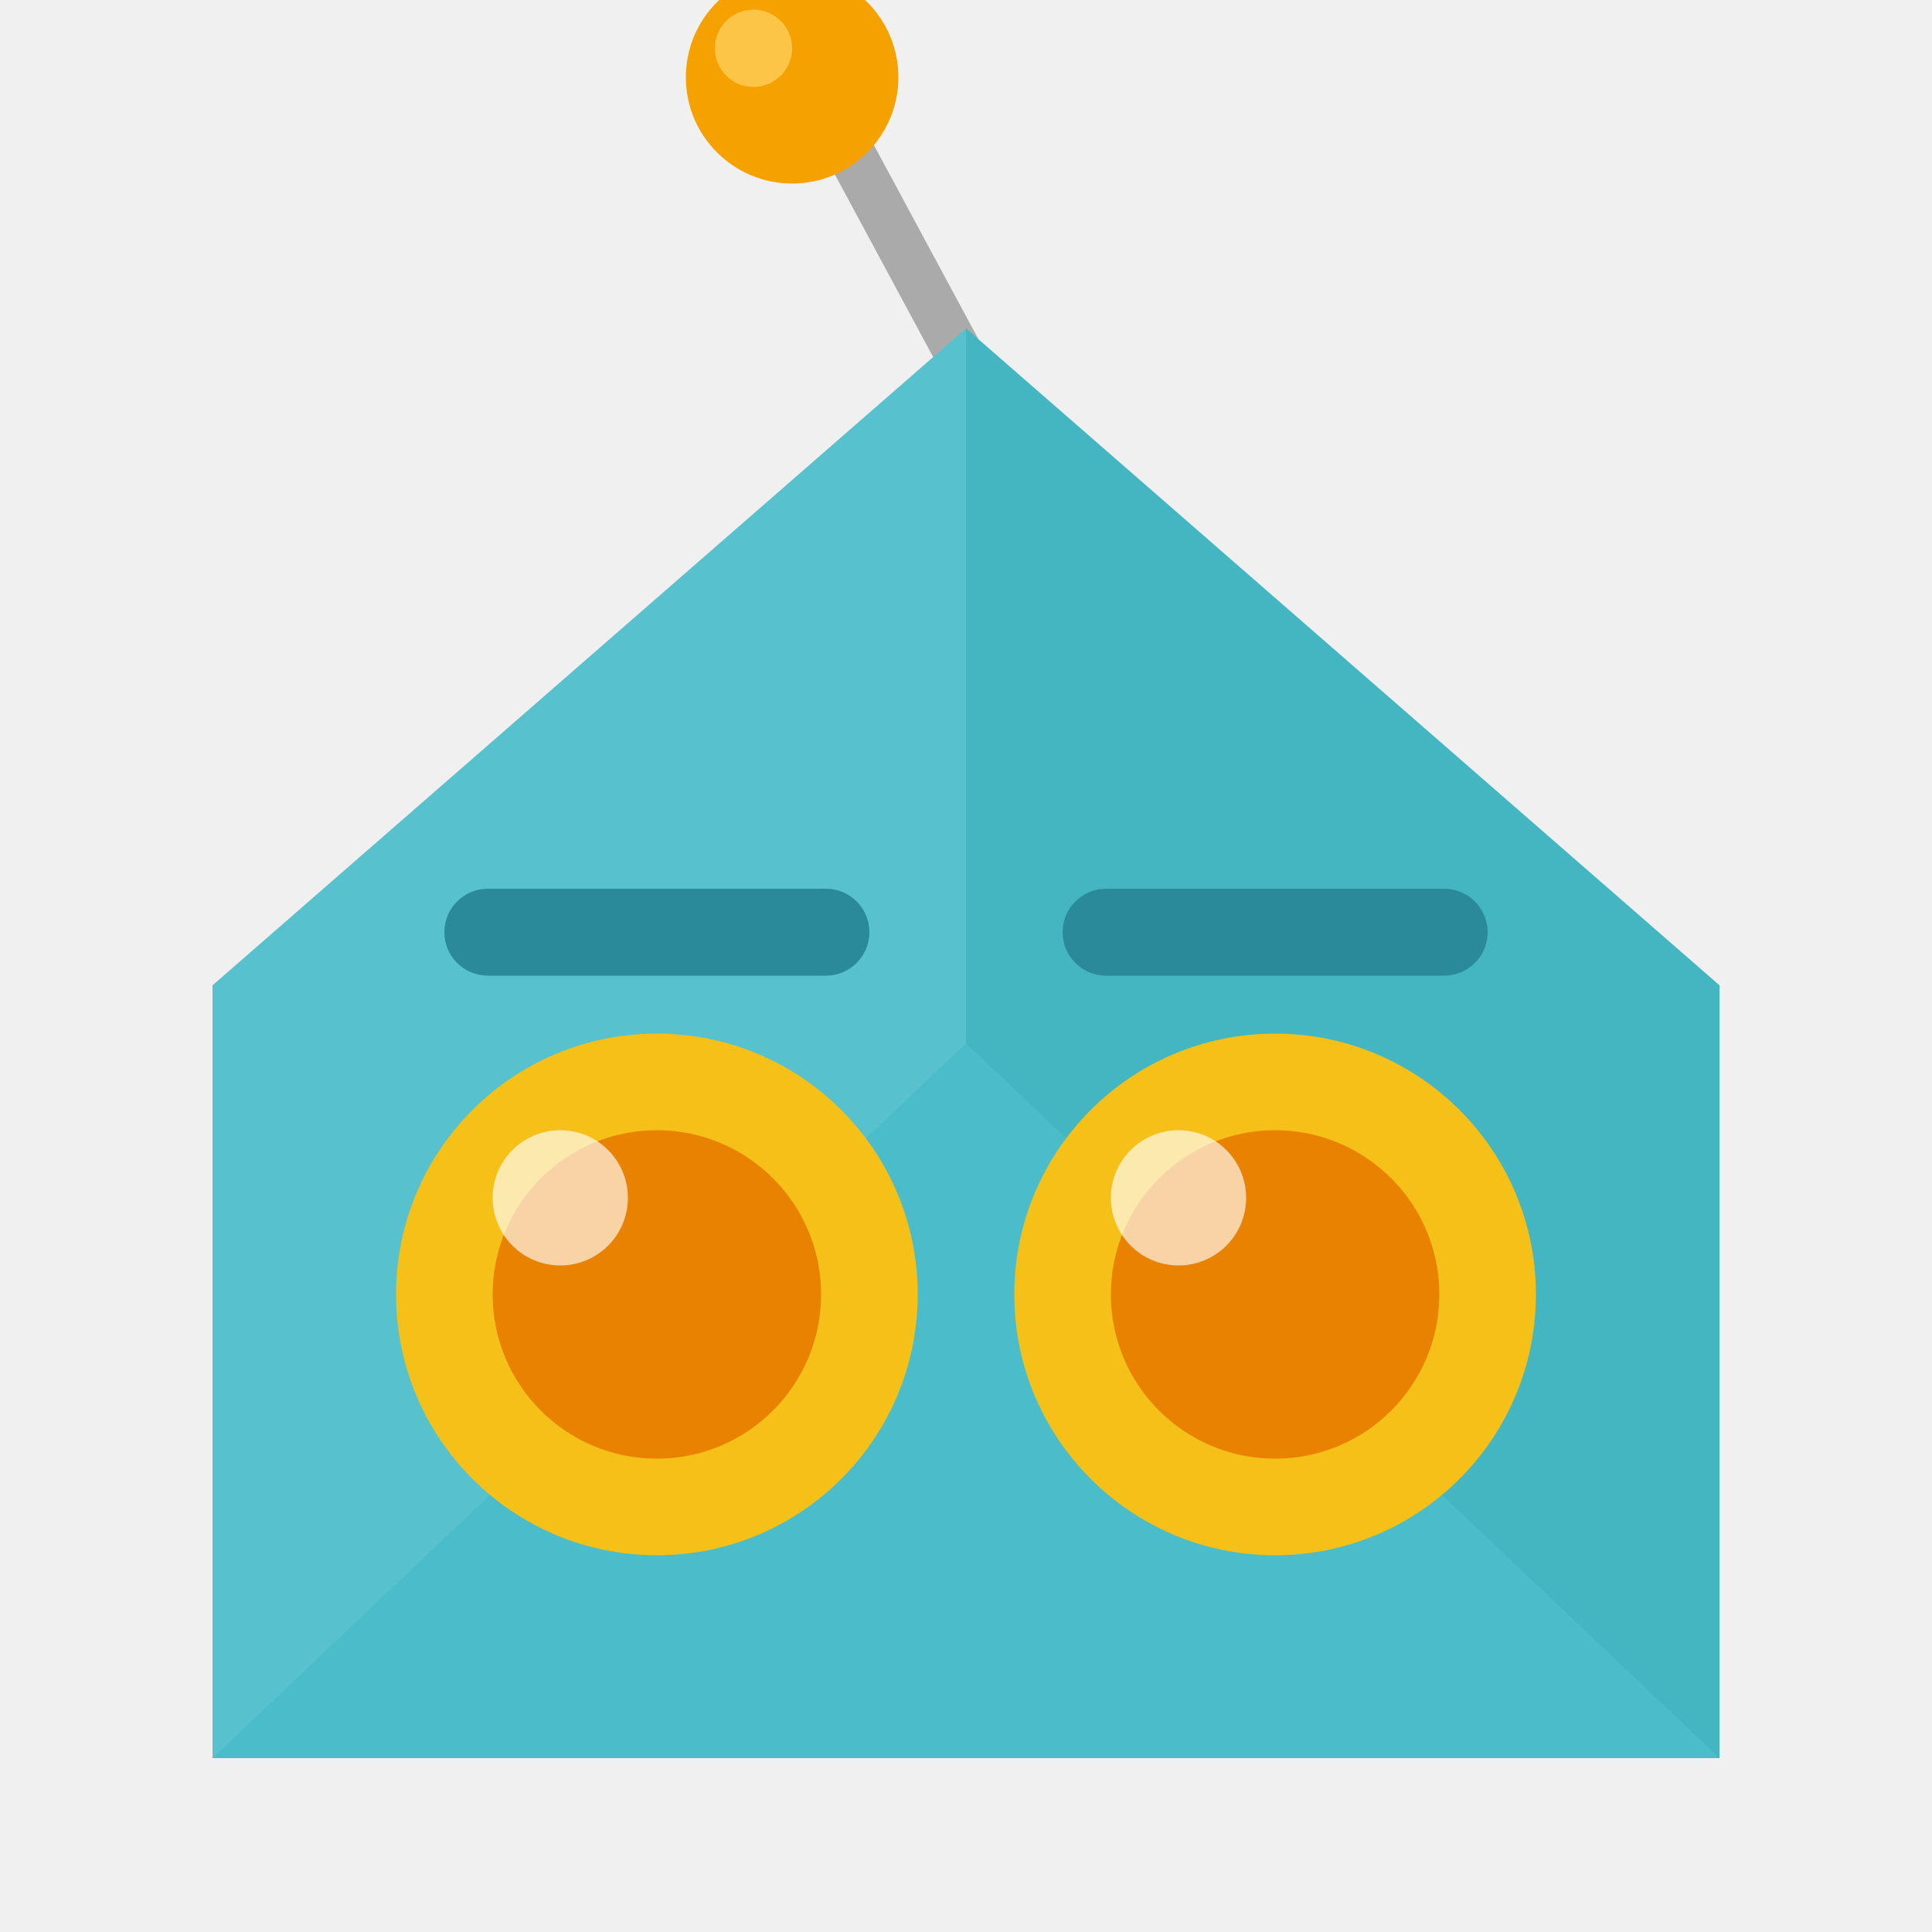
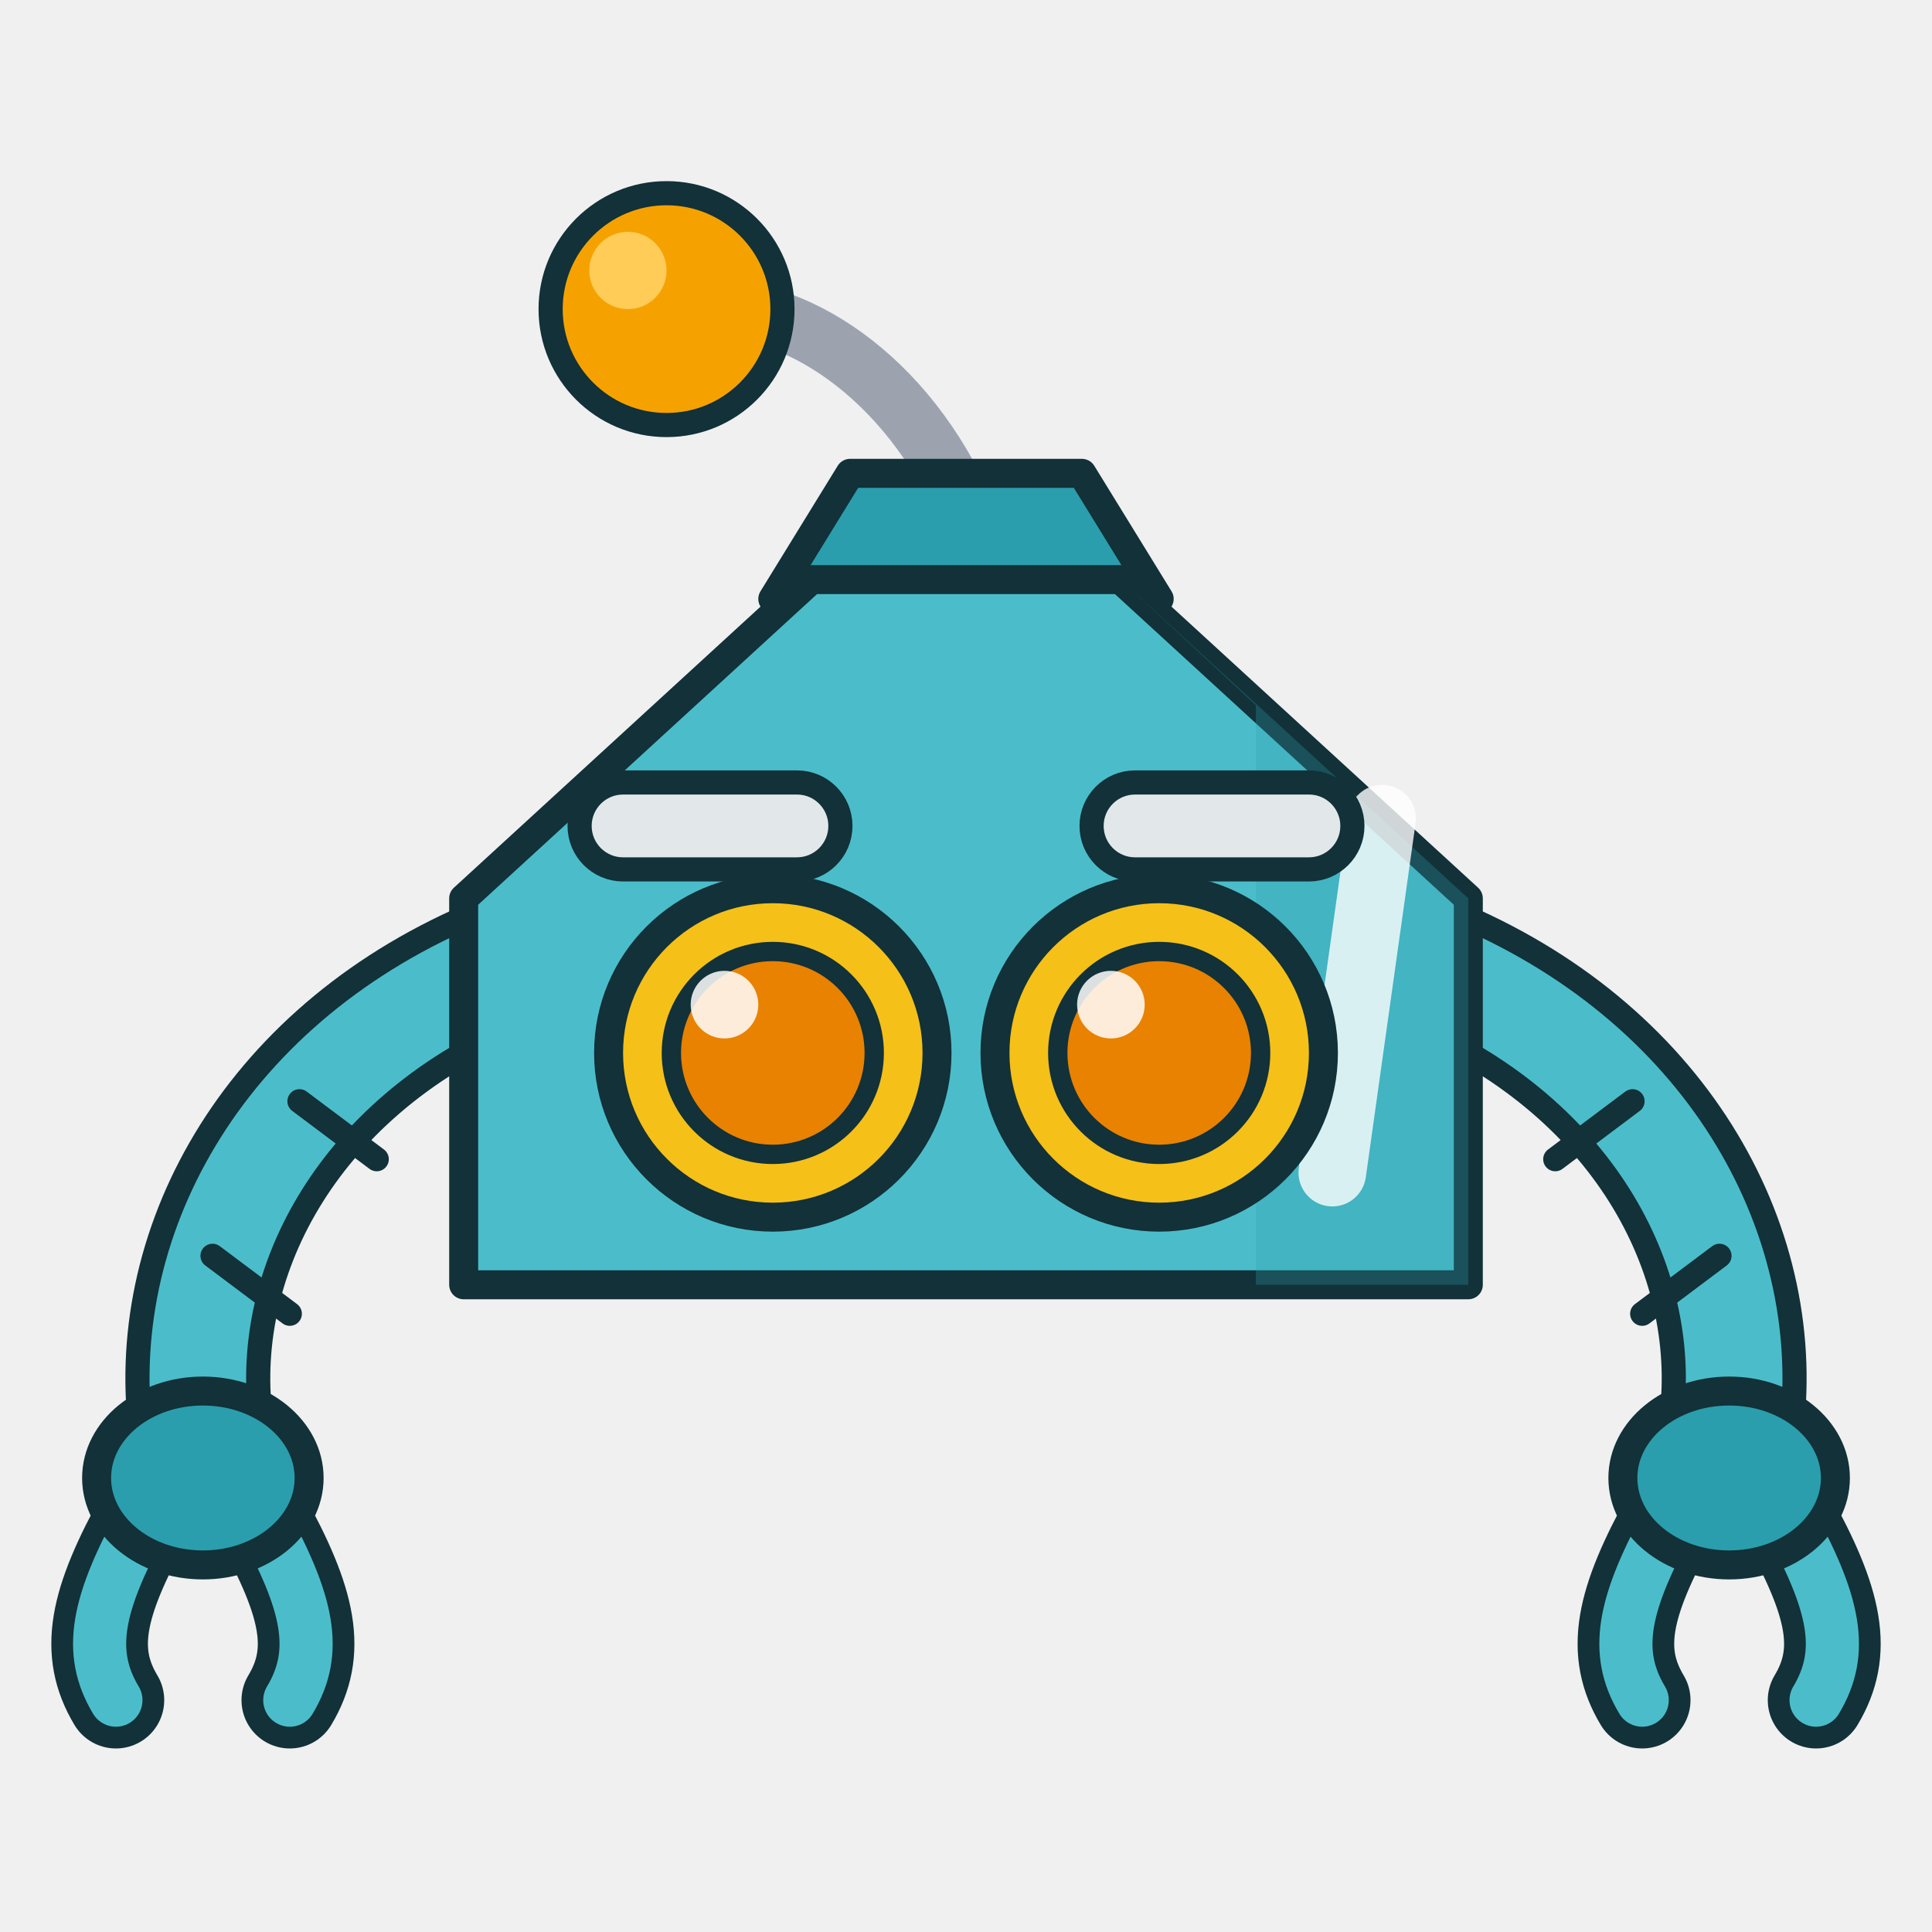
- <svg xmlns="http://www.w3.org/2000/svg" viewBox="0 0 100 100">
-   <line x1="50" y1="19" x2="43" y2="6" stroke="#AAAAAA" stroke-width="2.5" stroke-linecap="round" />
-   <circle cx="41" cy="4" r="5.5" fill="#F5A200" />
-   <circle cx="39" cy="2.5" r="2" fill="#FFD060" opacity="0.75" />
-   <polygon points="11,91 89,91 89,51 50,17 11,51" fill="#4BBDCA" />
-   <polygon points="50,17 89,51 89,91 50,54" fill="#2A9EAD" opacity="0.25" />
-   <polygon points="11,51 50,17 50,54 11,91" fill="white" opacity="0.07" />
-   <rect x="23" y="46" width="22" height="4.5" rx="2.25" fill="#2A8A9A" />
-   <rect x="55" y="46" width="22" height="4.5" rx="2.25" fill="#2A8A9A" />
-   <circle cx="34" cy="67" r="13.5" fill="#F5C018" />
-   <circle cx="66" cy="67" r="13.5" fill="#F5C018" />
-   <circle cx="34" cy="67" r="8.5" fill="#E88200" />
-   <circle cx="66" cy="67" r="8.5" fill="#E88200" />
-   <circle cx="29" cy="62" r="3.5" fill="white" opacity="0.65" />
-   <circle cx="61" cy="62" r="3.5" fill="white" opacity="0.65" />
+ <svg xmlns="http://www.w3.org/2000/svg" viewBox="0 -29 200 200">
+   <path d="M 50 72 C 28 82 18 102 21 120" stroke="#123138" stroke-width="15" fill="none" stroke-linecap="round" />
+   <path d="M 50 72 C 28 82 18 102 21 120" stroke="#4BBDCA" stroke-width="10" fill="none" stroke-linecap="round" />
+   <line x1="31" y1="85" x2="39" y2="91" stroke="#123138" stroke-width="2.5" stroke-linecap="round" />
+   <line x1="22" y1="101" x2="30" y2="107" stroke="#123138" stroke-width="2.5" stroke-linecap="round" />
+   <path d="M 150 72 C 172 82 182 102 179 120" stroke="#123138" stroke-width="15" fill="none" stroke-linecap="round" />
+   <path d="M 150 72 C 172 82 182 102 179 120" stroke="#4BBDCA" stroke-width="10" fill="none" stroke-linecap="round" />
+   <line x1="169" y1="85" x2="161" y2="91" stroke="#123138" stroke-width="2.5" stroke-linecap="round" />
+   <line x1="178" y1="101" x2="170" y2="107" stroke="#123138" stroke-width="2.5" stroke-linecap="round" />
+   <path d="M 15 128 C 10 137 9 142 12 147" stroke="#123138" stroke-width="10" fill="none" stroke-linecap="round" />
+   <path d="M 27 128 C 32 137 33 142 30 147" stroke="#123138" stroke-width="10" fill="none" stroke-linecap="round" />
+   <path d="M 15 128 C 10 137 9 142 12 147" stroke="#4BBDCA" stroke-width="5.5" fill="none" stroke-linecap="round" />
+   <path d="M 27 128 C 32 137 33 142 30 147" stroke="#4BBDCA" stroke-width="5.5" fill="none" stroke-linecap="round" />
+   <ellipse cx="21" cy="124" rx="11" ry="9" fill="#2A9EAD" stroke="#123138" stroke-width="3" />
+   <path d="M 185 128 C 190 137 191 142 188 147" stroke="#123138" stroke-width="10" fill="none" stroke-linecap="round" />
+   <path d="M 173 128 C 168 137 167 142 170 147" stroke="#123138" stroke-width="10" fill="none" stroke-linecap="round" />
+   <path d="M 185 128 C 190 137 191 142 188 147" stroke="#4BBDCA" stroke-width="5.5" fill="none" stroke-linecap="round" />
+   <path d="M 173 128 C 168 137 167 142 170 147" stroke="#4BBDCA" stroke-width="5.5" fill="none" stroke-linecap="round" />
+   <ellipse cx="179" cy="124" rx="11" ry="9" fill="#2A9EAD" stroke="#123138" stroke-width="3" />
+   <path d="M 100 24 C 94 10 82 2 72 3" stroke="#9ca3af" stroke-width="6" fill="none" stroke-linecap="round" />
+   <circle cx="69" cy="3" r="12" fill="#F5A200" stroke="#123138" stroke-width="2.5" />
+   <circle cx="65" cy="-1" r="4" fill="#FFD060" opacity="0.9" />
+   <polygon points="88,20 112,20 120,33 80,33" fill="#2A9EAD" stroke="#123138" stroke-width="3" stroke-linejoin="round" />
+   <polygon points="84,31 116,31 152,64 152,104 48,104 48,64" fill="#4BBDCA" stroke="#123138" stroke-width="3" stroke-linejoin="round" />
+   <polygon points="116,31 152,64 152,104 130,104 130,44" fill="#2A9EAD" opacity="0.3" />
+   <rect x="137" y="52" width="7" height="44" rx="3.5" fill="white" opacity="0.8" transform="rotate(8 140 74)" />
+   <rect x="60" y="52" width="27" height="9" rx="4.5" fill="#e2e8ea" stroke="#123138" stroke-width="2.5" />
+   <rect x="113" y="52" width="27" height="9" rx="4.5" fill="#e2e8ea" stroke="#123138" stroke-width="2.5" />
+   <circle cx="80" cy="80" r="17" fill="#F5C018" stroke="#123138" stroke-width="3" />
+   <circle cx="80" cy="80" r="10.5" fill="#E88200" stroke="#123138" stroke-width="2" />
+   <circle cx="75" cy="75" r="3.5" fill="white" opacity="0.85" />
+   <circle cx="120" cy="80" r="17" fill="#F5C018" stroke="#123138" stroke-width="3" />
+   <circle cx="120" cy="80" r="10.5" fill="#E88200" stroke="#123138" stroke-width="2" />
+   <circle cx="115" cy="75" r="3.5" fill="white" opacity="0.85" />
</svg>
